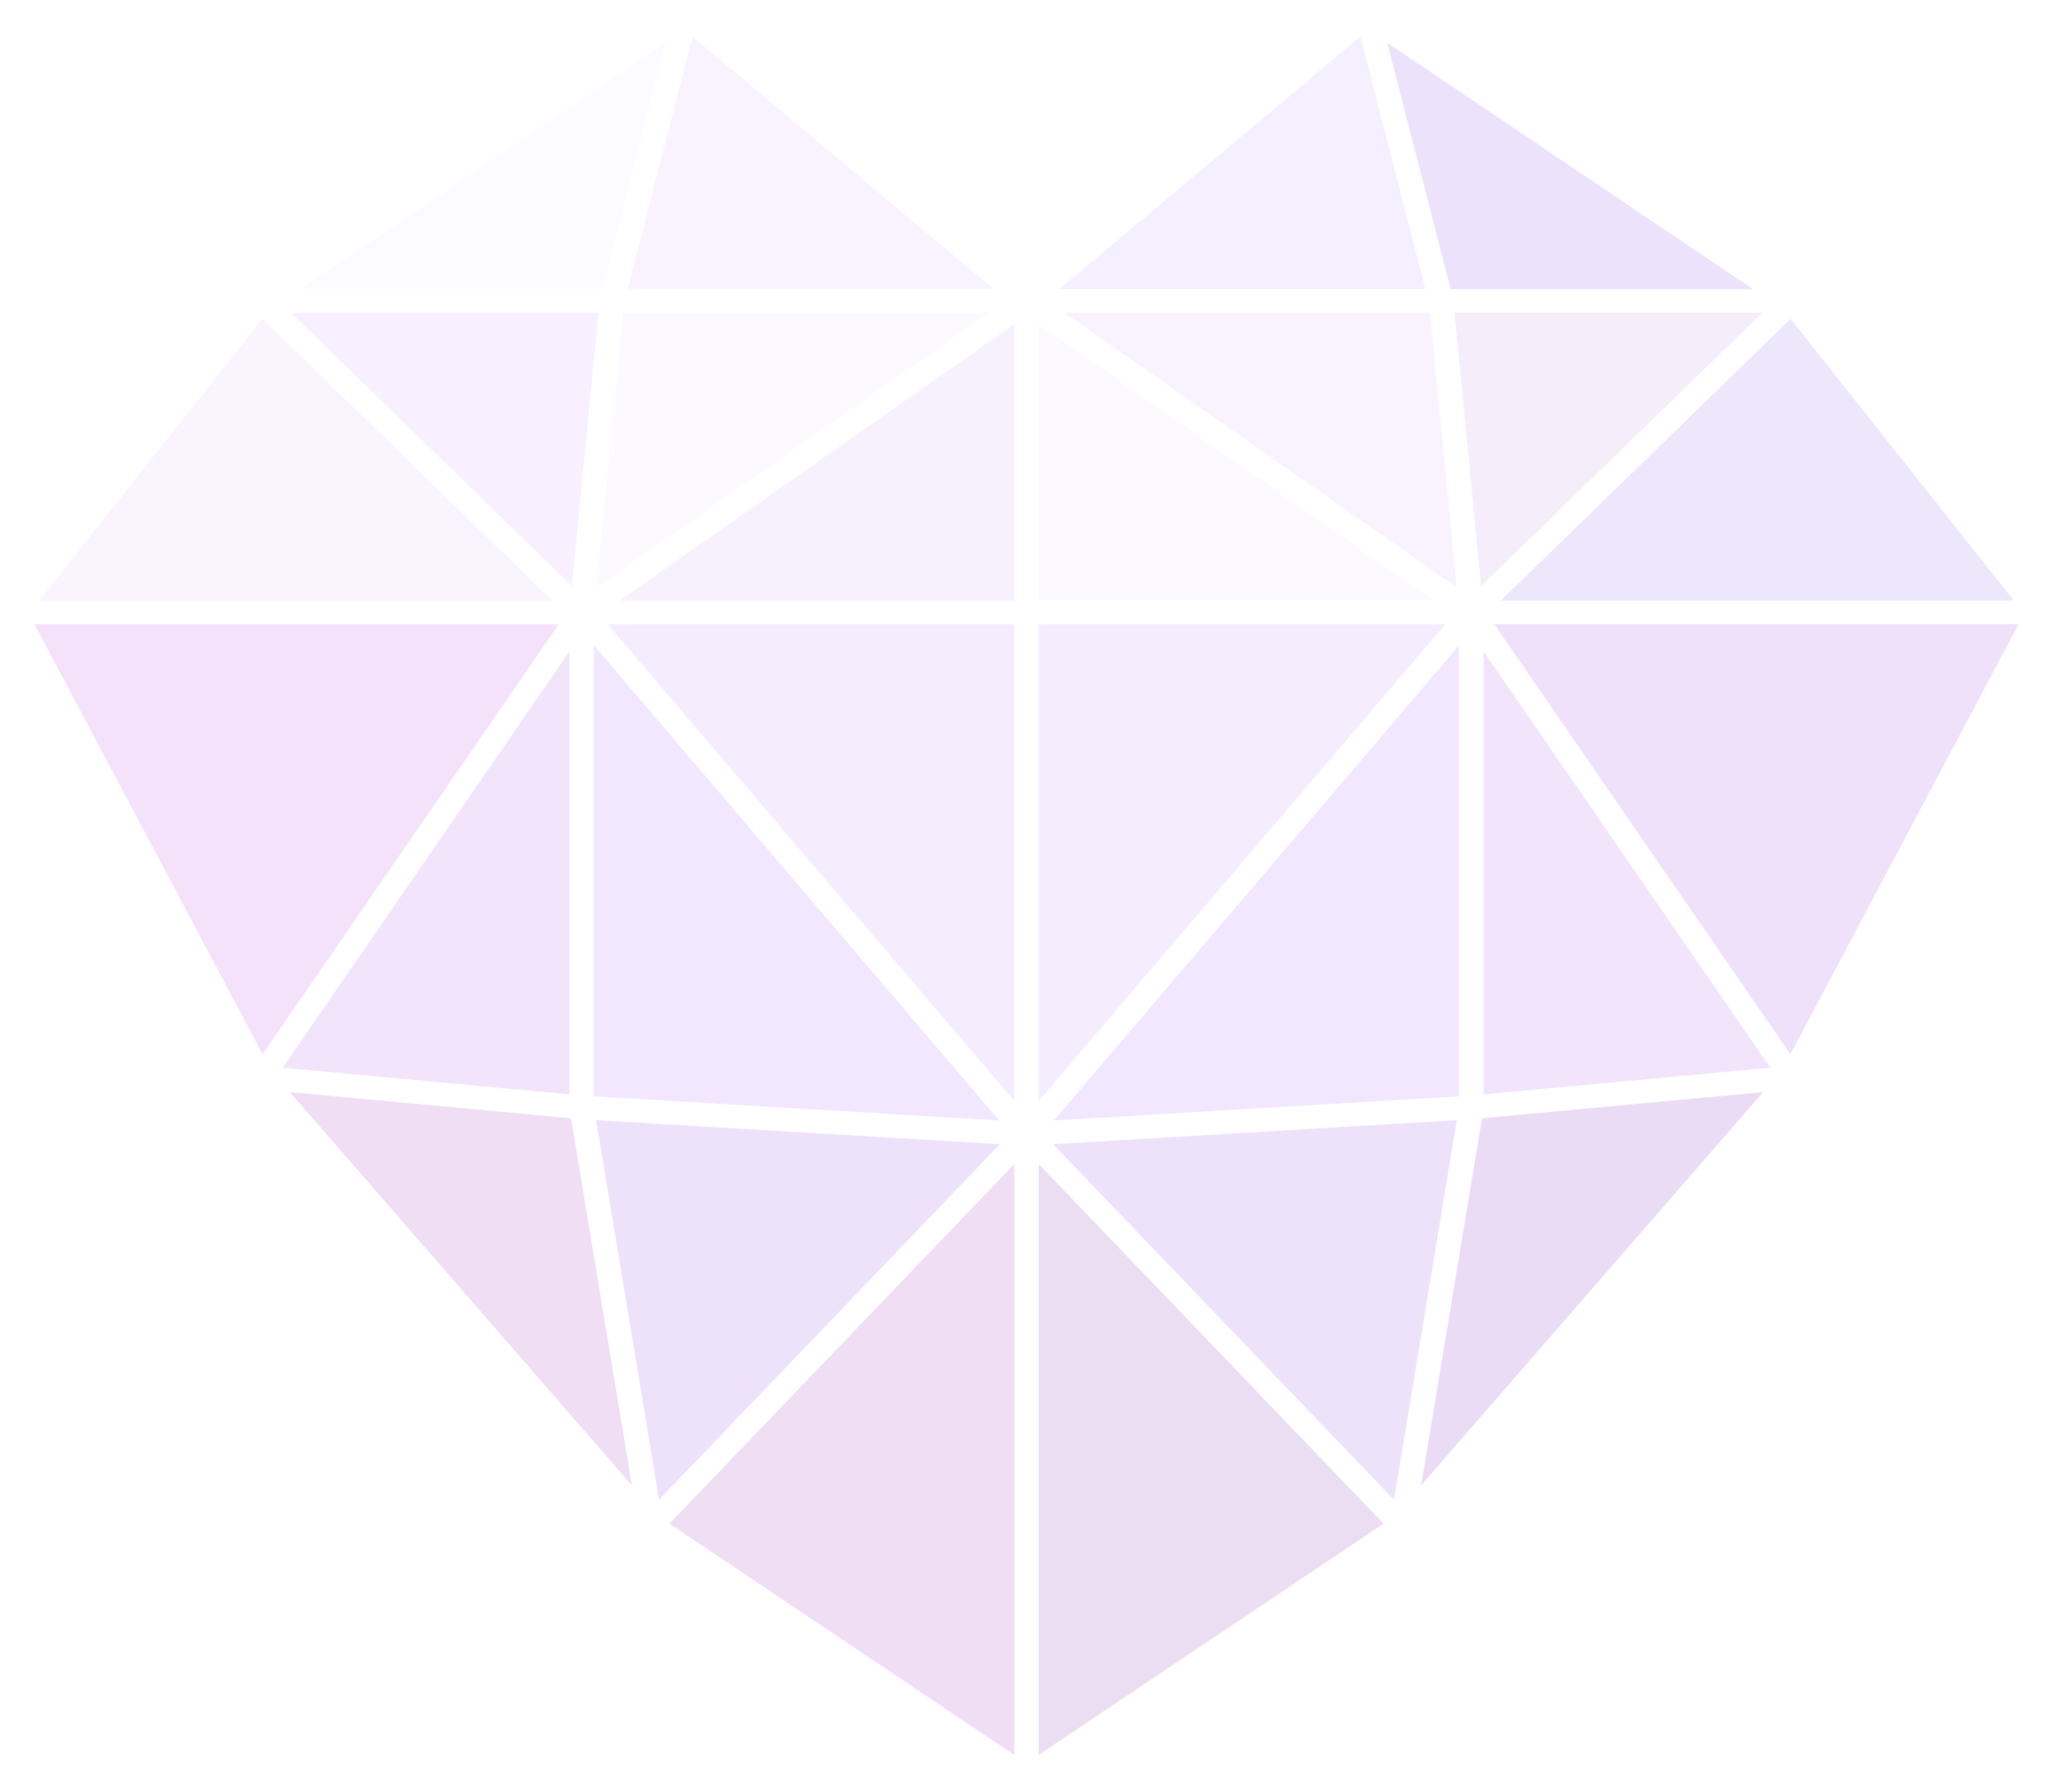
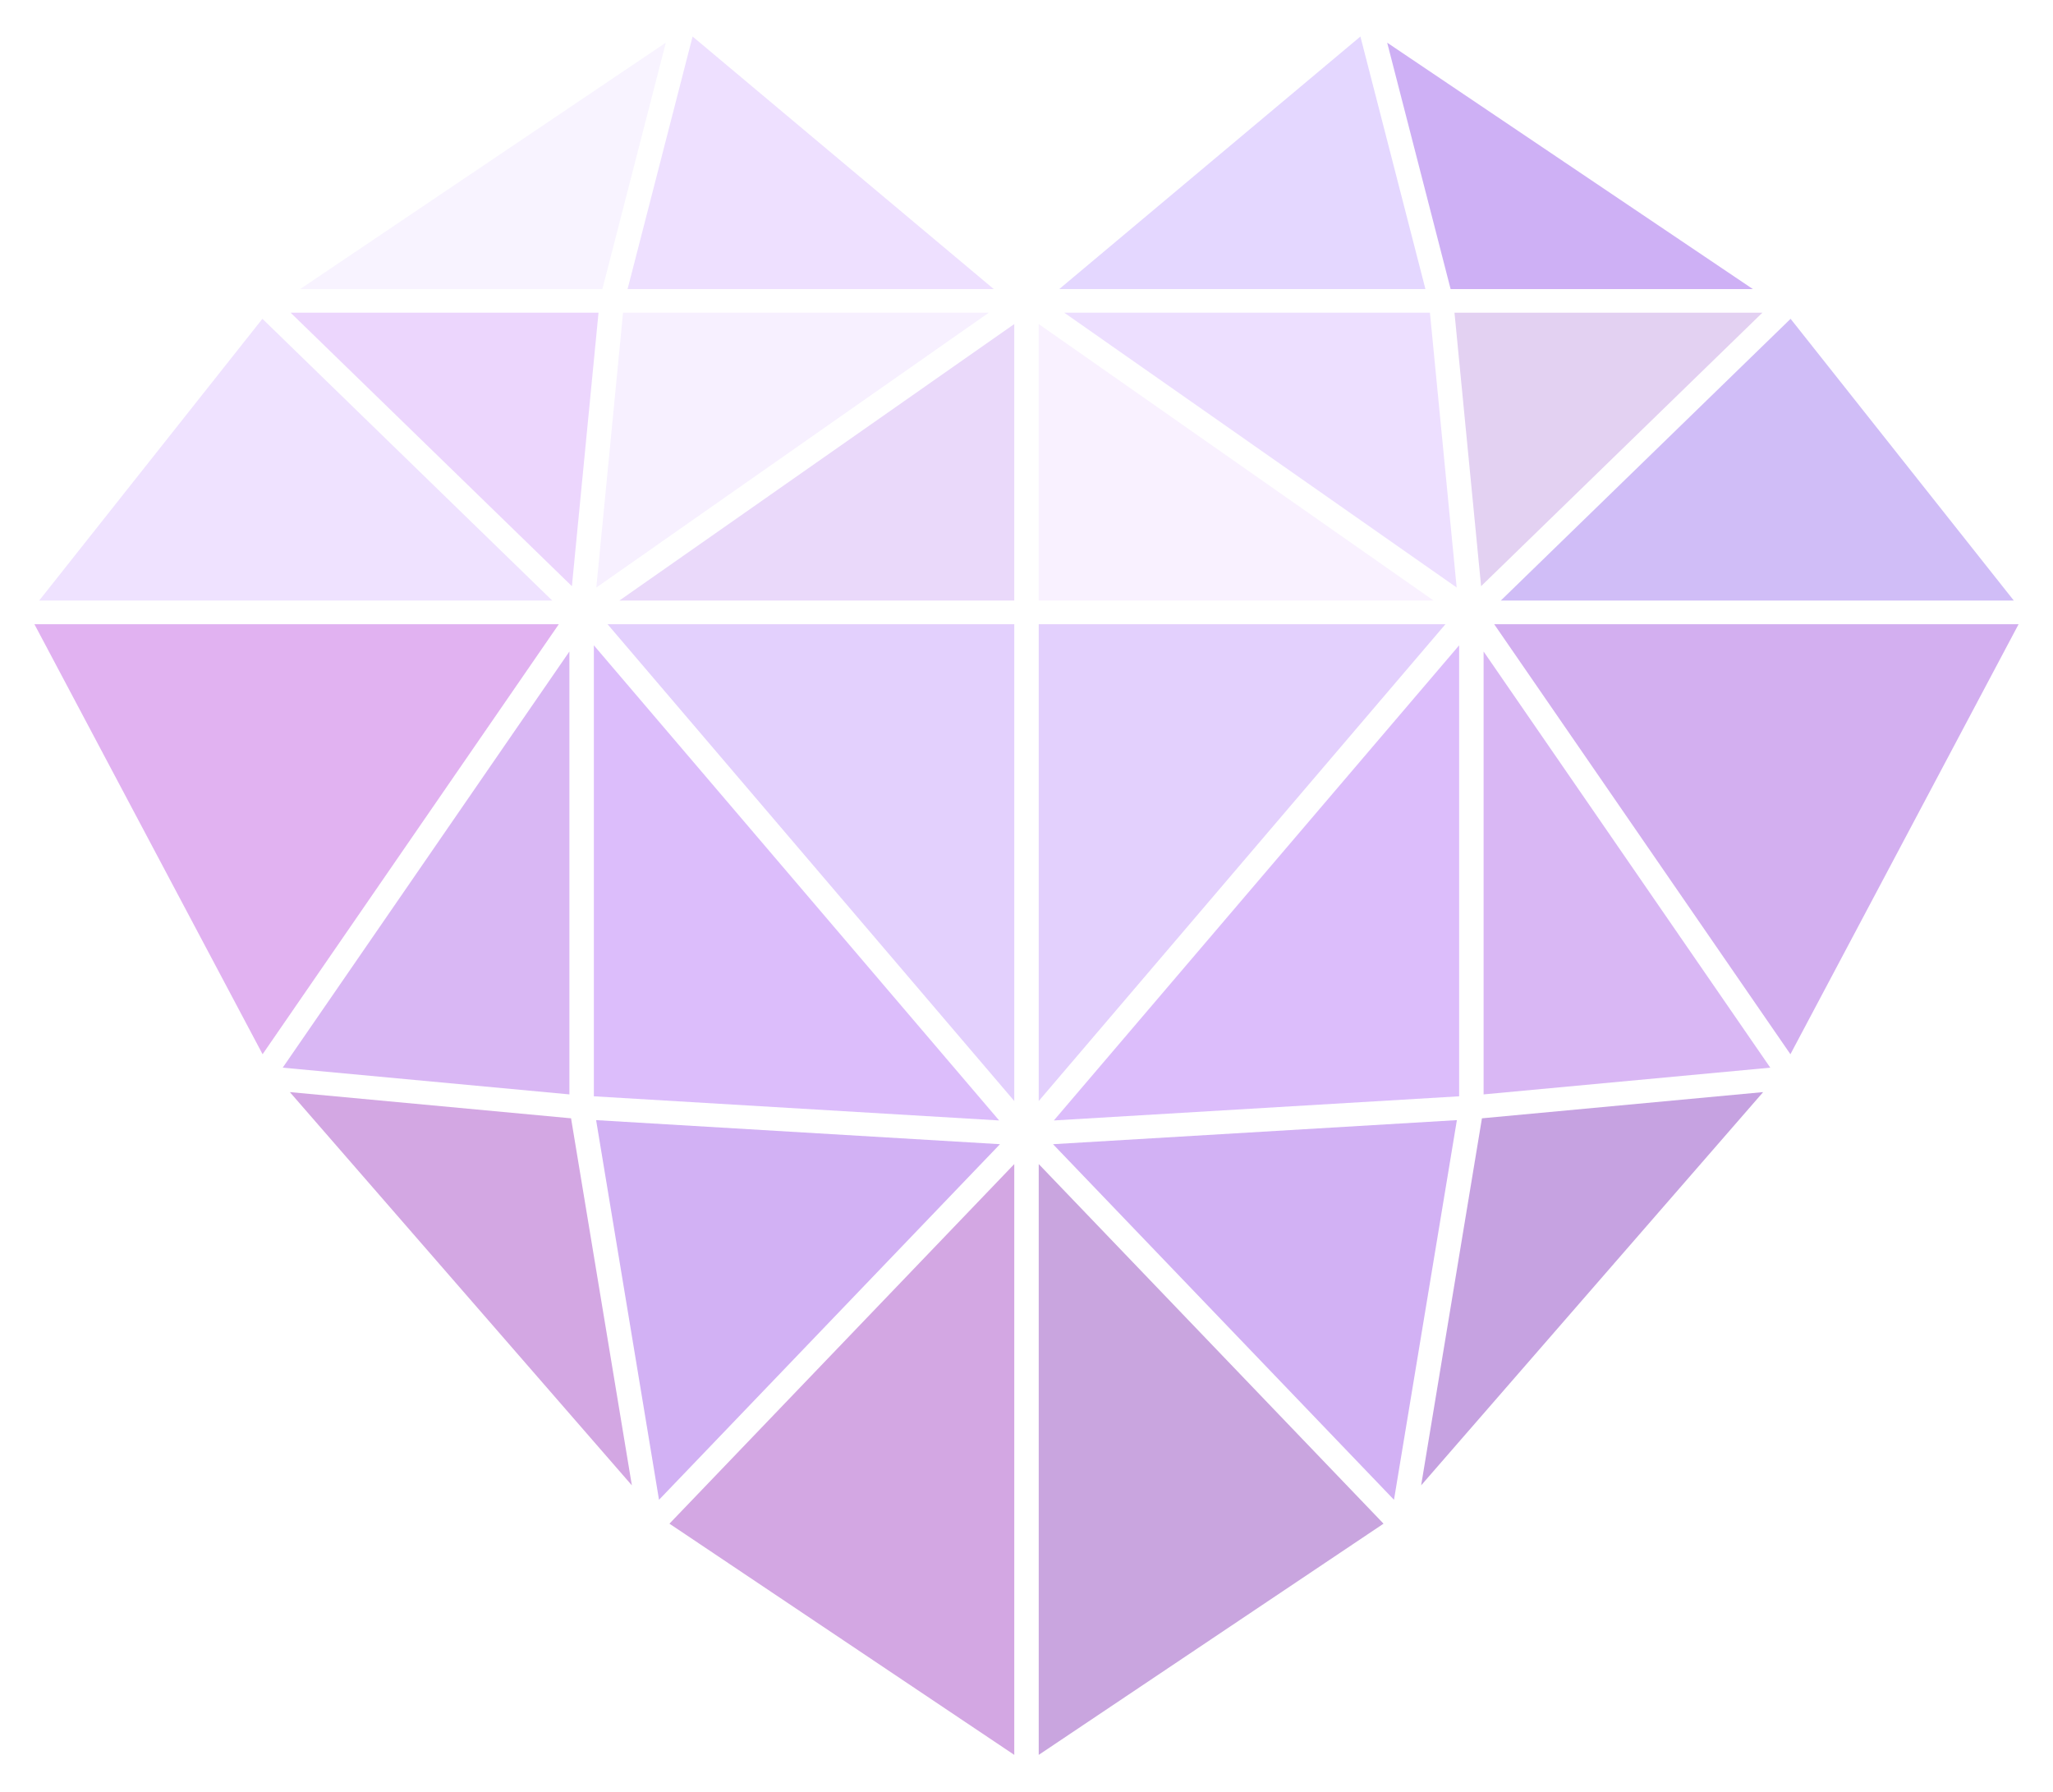
<svg xmlns="http://www.w3.org/2000/svg" width="165" height="144" viewBox="0 0 165 144" fill="none">
-   <g opacity="0.15">
+   <g opacity="0.4">
    <path d="M48.414 23.23H24.123L53.512 3.429L48.414 23.23Z" fill="#EDE2FF" />
    <path d="M111.488 3.429L140.877 23.23H116.586L111.488 3.429Z" fill="#853AE5" />
    <path d="M55.664 2.935L79.867 23.23H50.439L55.664 2.935Z" fill="#D4B1FF" />
    <path d="M109.336 2.935L114.561 23.23H85.133L109.336 2.935Z" fill="#BB9AFF" />
    <path d="M48.103 25.13L45.964 47.108L23.357 25.13H48.103Z" fill="#D099FB" />
    <path d="M119.036 47.108L116.897 25.13H141.643L119.036 47.108Z" fill="#BA8BDF" />
    <path d="M50.076 25.13H79.467L47.927 47.214L50.076 25.13Z" fill="#EAD9FF" />
    <path d="M85.533 25.13H114.924L117.073 47.214L85.533 25.13Z" fill="#D3B0FF" />
    <path d="M3.149 48.264L21.09 25.621L44.383 48.264H3.149Z" fill="#D6B6FF" />
    <path d="M161.851 48.264H120.618L143.91 25.621L161.851 48.264Z" fill="#895BEB" />
    <path d="M49.779 48.264L81.518 26.041V48.264H49.779Z" fill="#CAA1F3" />
    <path d="M83.483 48.264V26.041L115.221 48.264H83.483Z" fill="#F0DDFF" />
    <path d="M2.766 50.165H44.911L21.104 84.722L2.766 50.165Z" fill="#B33FDC" />
    <path d="M143.896 84.722L120.089 50.165H162.234L143.896 84.722Z" fill="#9236DA" />
    <path d="M22.721 85.802L45.764 52.355V87.95L22.721 85.802Z" fill="#A14CE4" />
    <path d="M142.279 85.802L119.236 87.95V52.355L142.279 85.802Z" fill="#A14CE4" />
    <path d="M48.83 50.165H81.518V88.482L48.83 50.165Z" fill="#BA89F9" />
    <path d="M83.483 88.482V50.165H116.17L83.483 88.482Z" fill="#BA89F9" />
    <path d="M80.302 90.044L47.728 88.103V51.86L80.302 90.044Z" fill="#A85BF6" />
    <path d="M117.272 88.103L84.698 90.044L117.272 51.86V88.103Z" fill="#A85BF6" />
    <path d="M50.783 119.369L37.039 103.567L23.295 87.765L45.896 89.872L50.783 119.369Z" fill="#9123B8" />
    <path d="M119.104 89.872L141.705 87.765L114.217 119.369L119.104 89.872Z" fill="#7017B5" />
    <path d="M52.965 120.529L47.91 90.018L80.369 91.952L52.965 120.529Z" fill="#8F3BE3" />
    <path d="M112.035 120.529L84.631 91.952L117.09 90.018L112.035 120.529Z" fill="#8F3BE3" />
    <path d="M53.804 122.448L81.518 93.549V141.029L53.804 122.448Z" fill="#9123B8" />
    <path d="M111.195 122.448L83.483 141.029V93.549L111.195 122.448Z" fill="#771FAE" />
  </g>
</svg>
